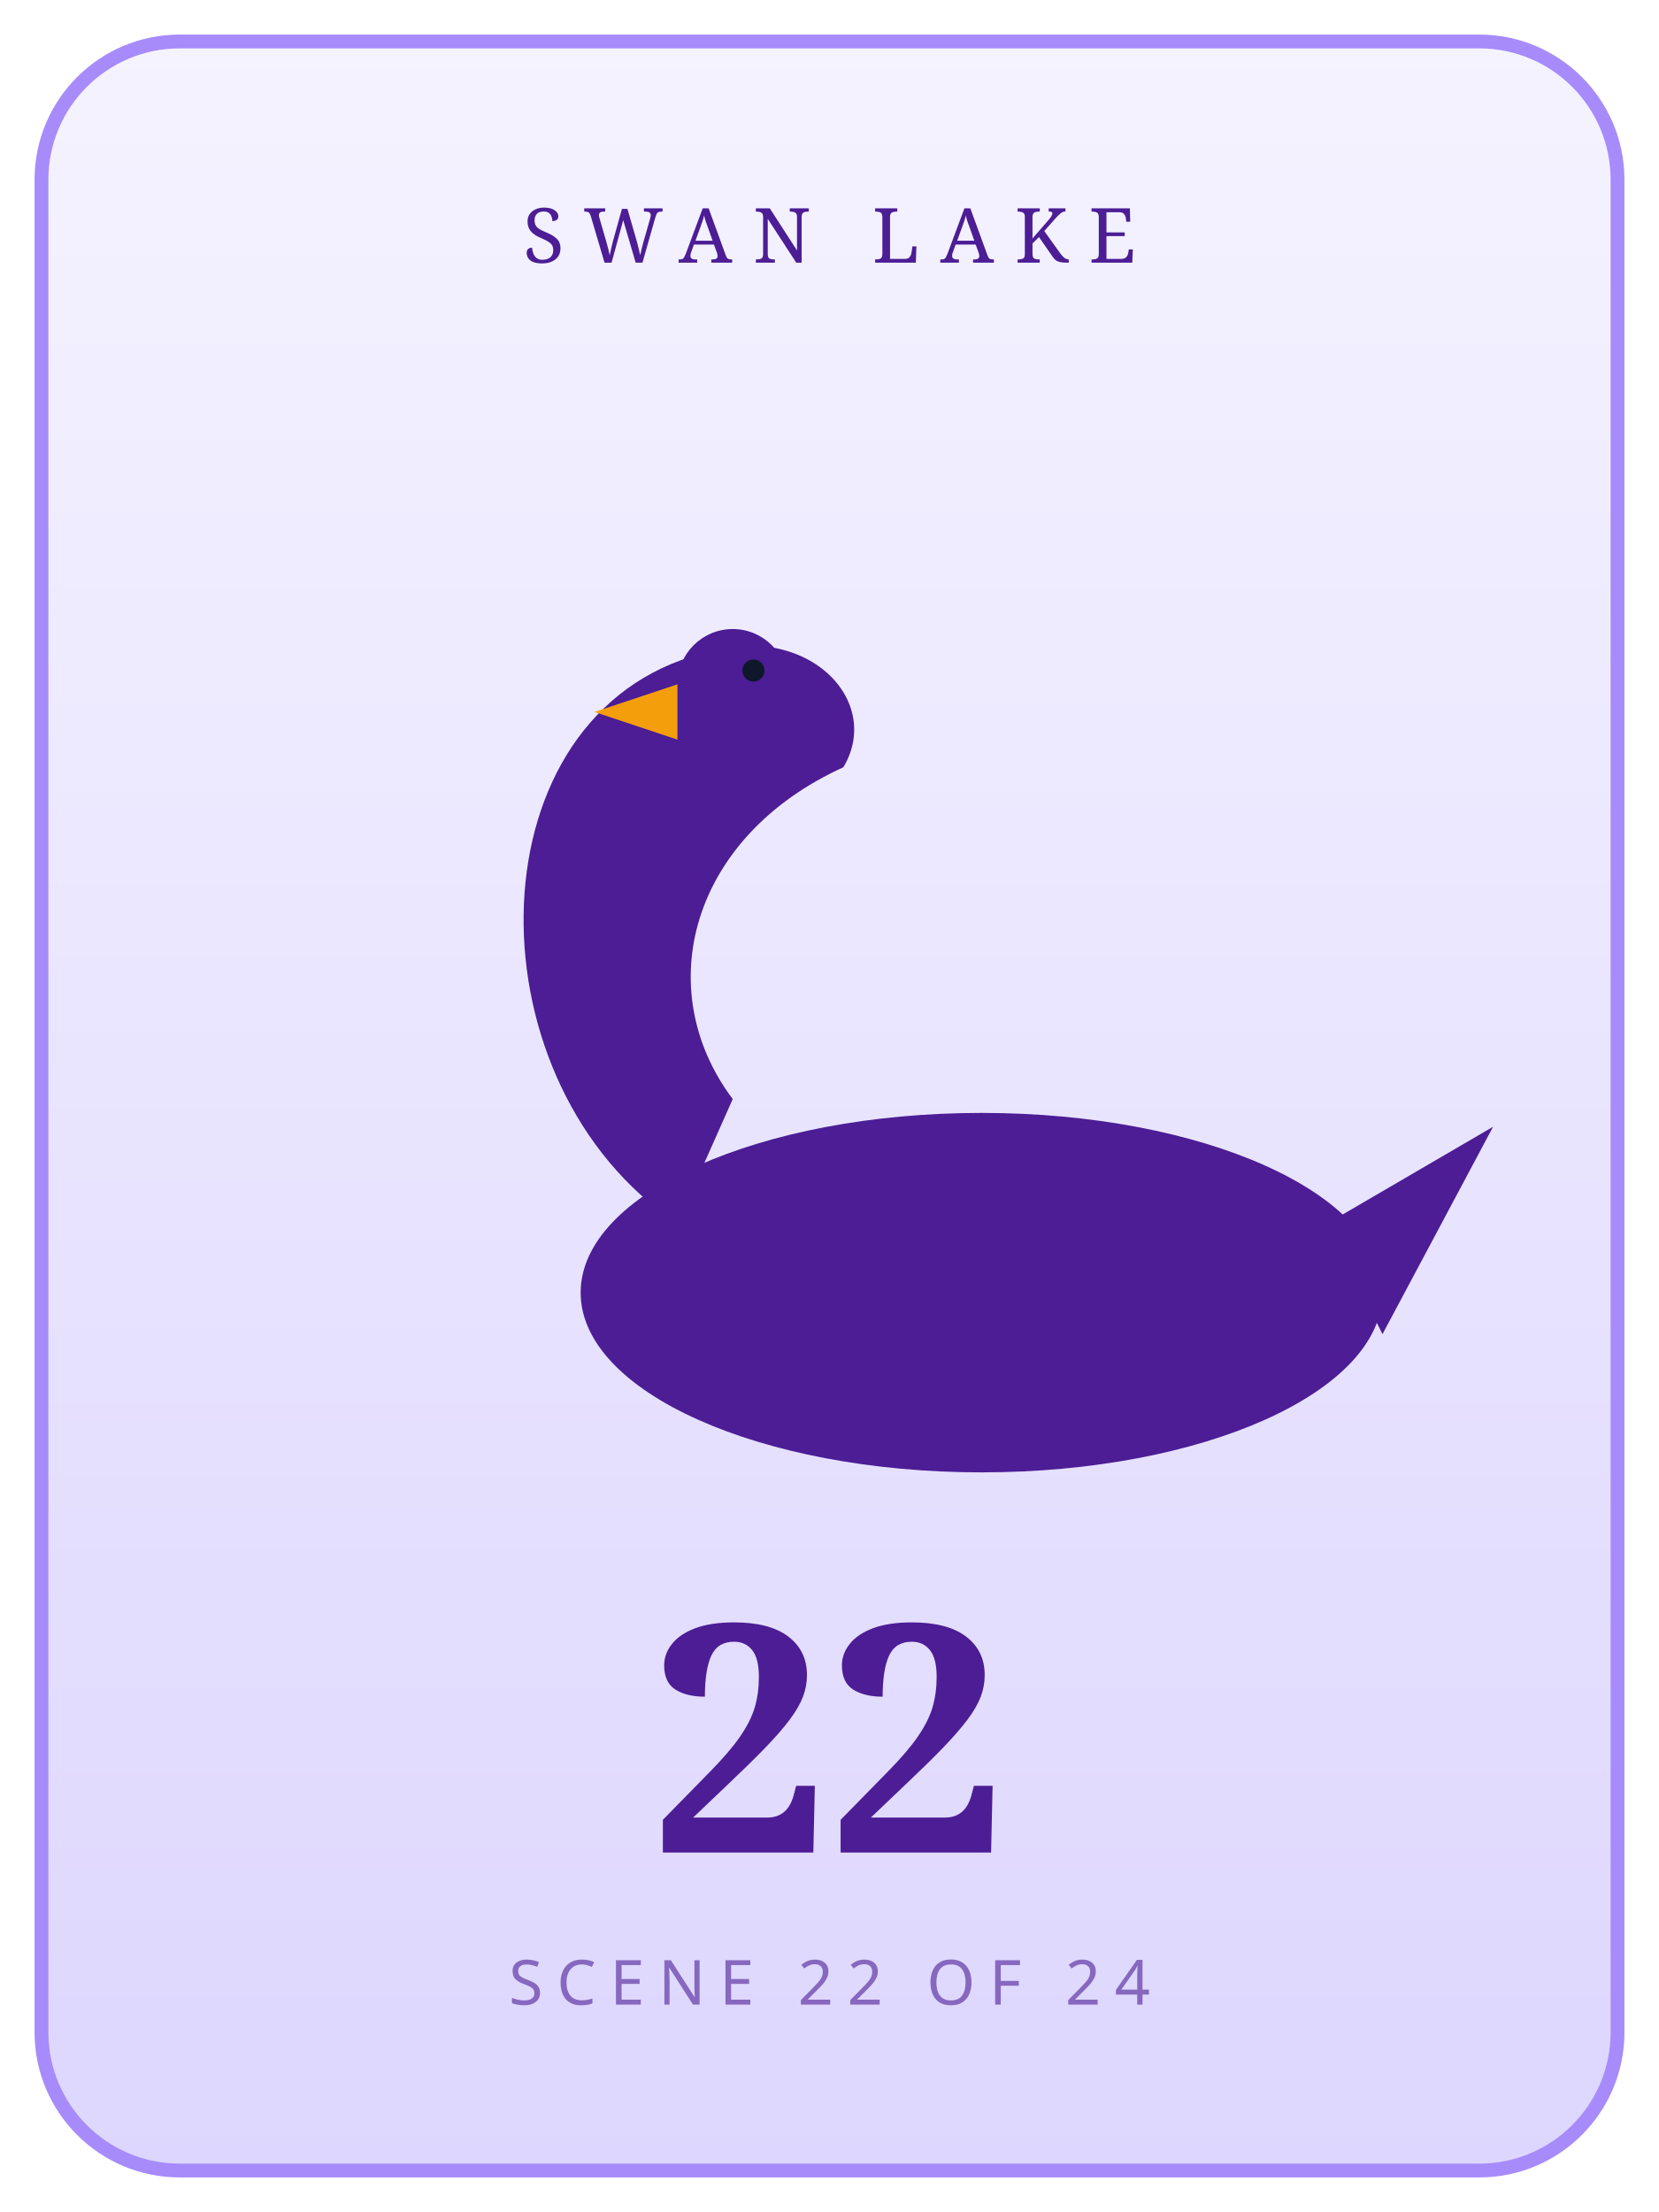
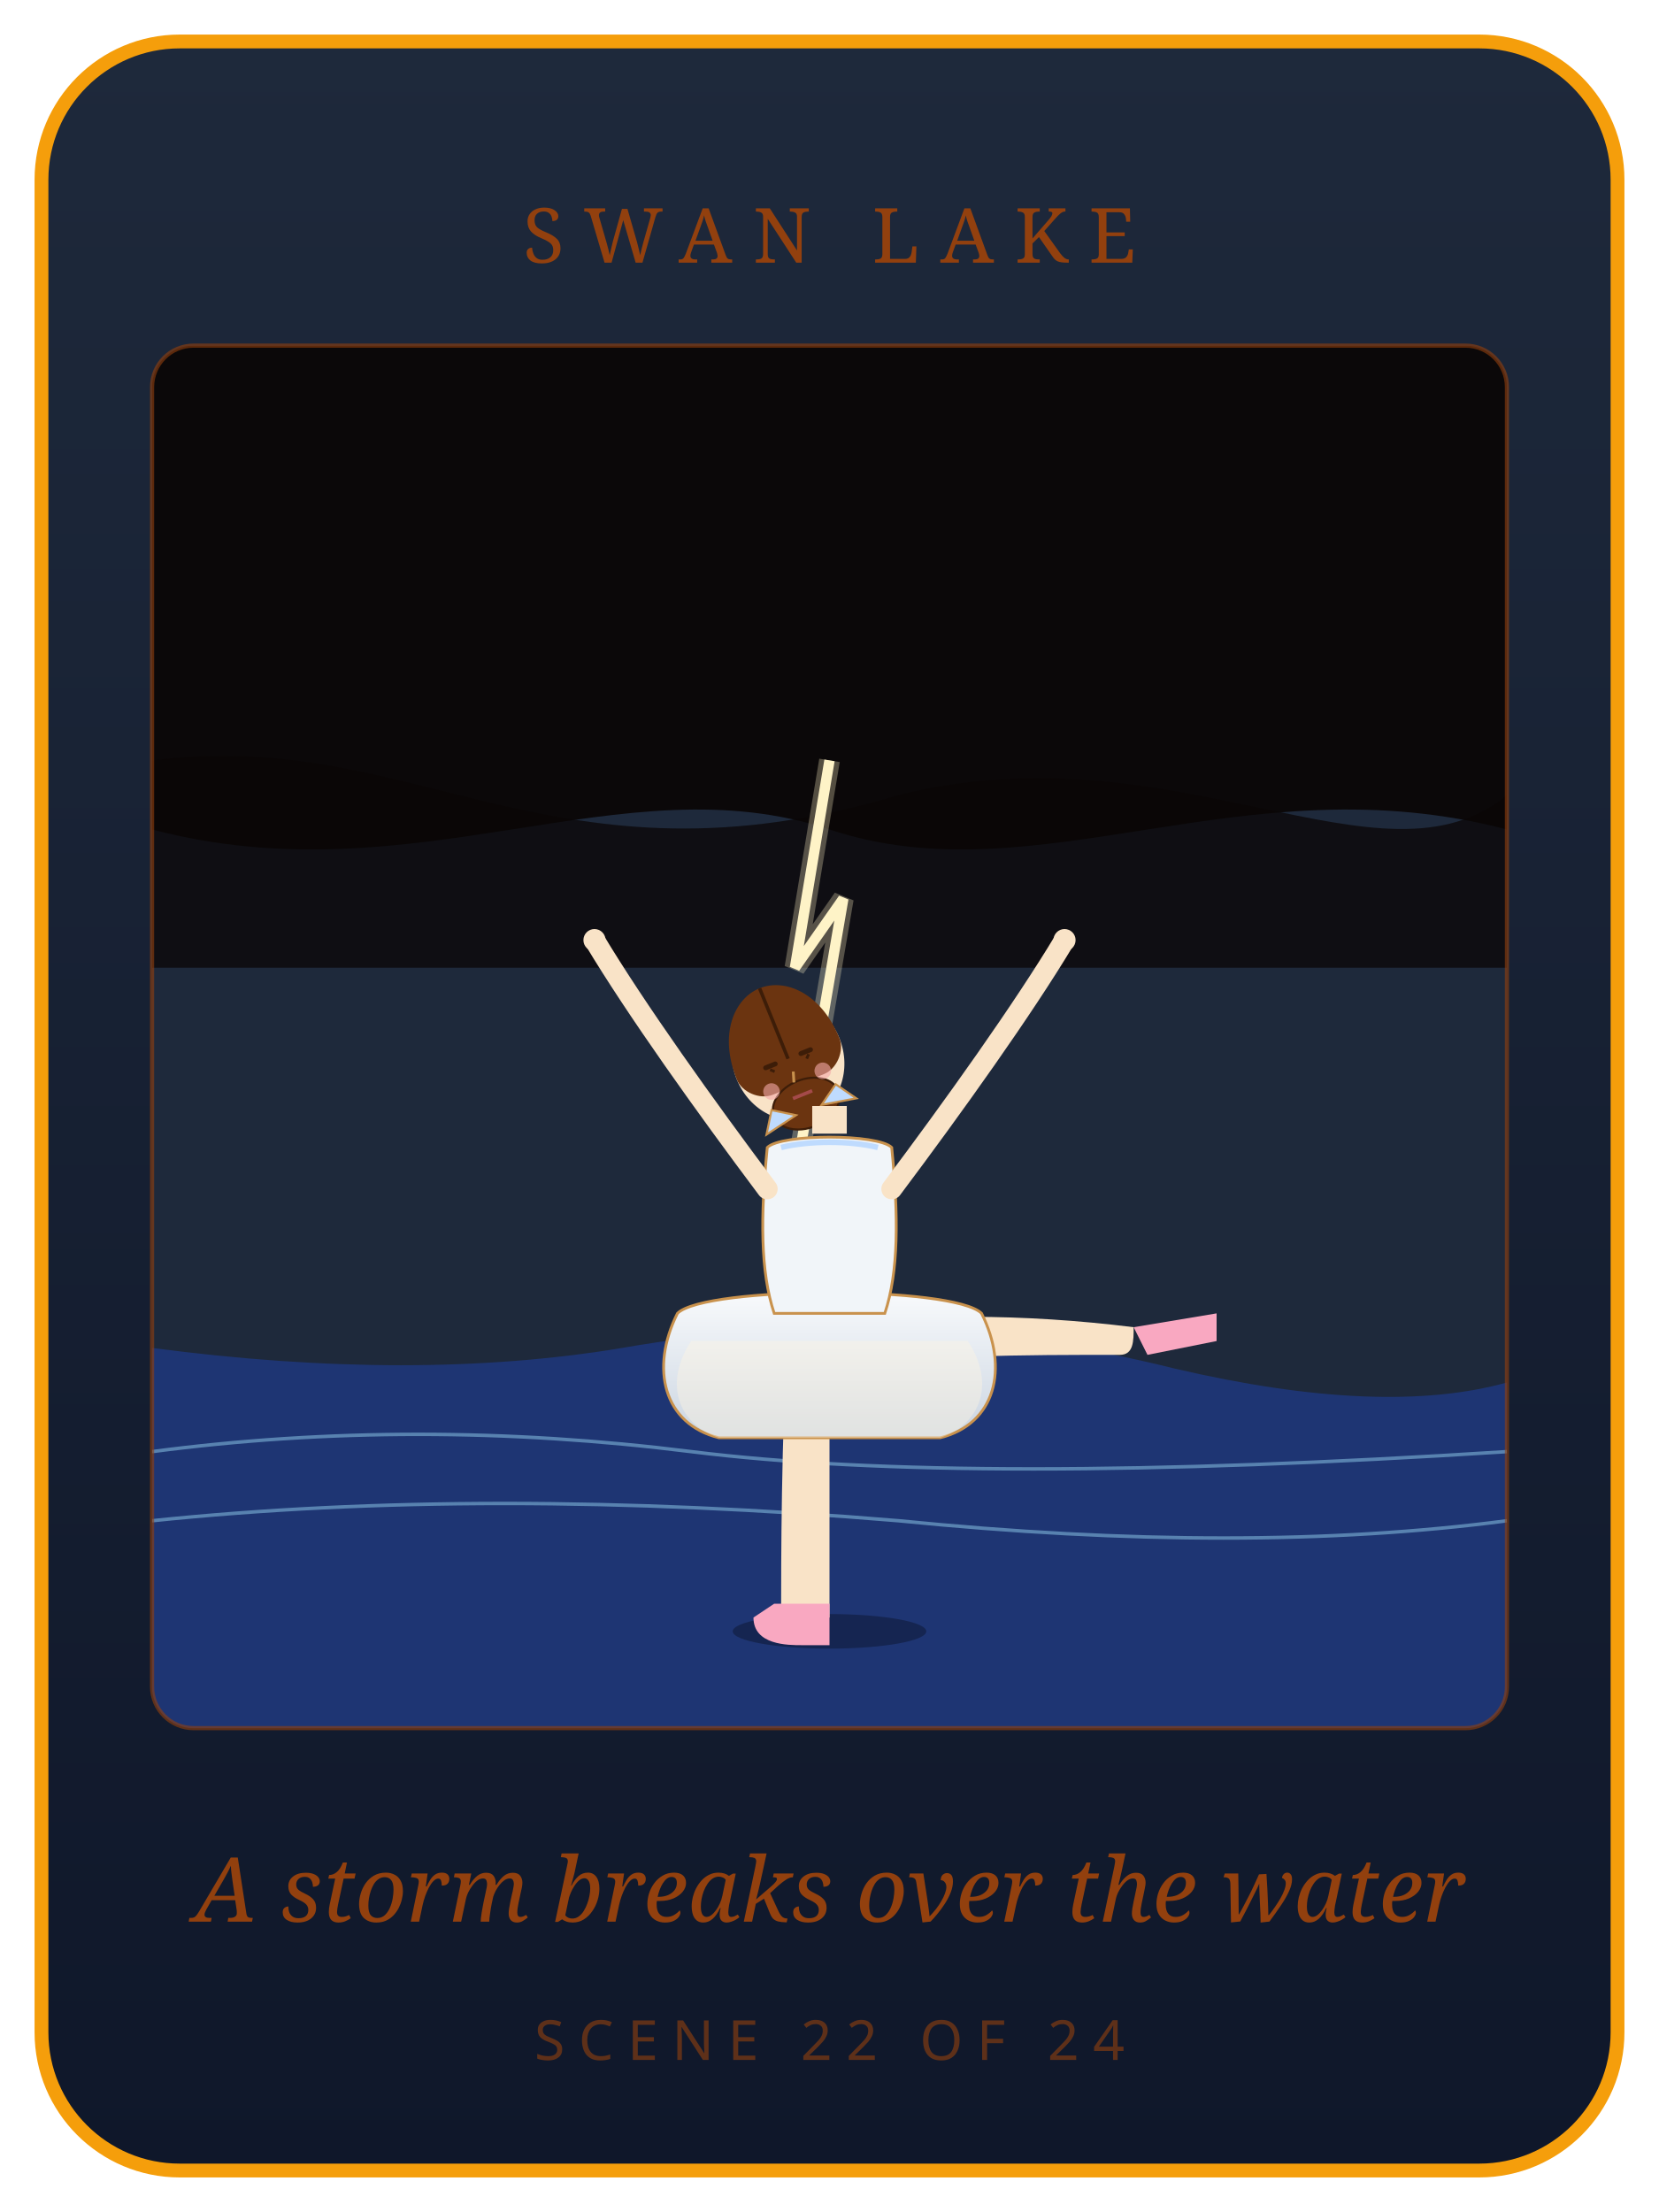
- <svg xmlns="http://www.w3.org/2000/svg" viewBox="0 0 240 320" width="240" height="320" role="img" aria-label="Swan Lake scene 22">
+ <svg xmlns="http://www.w3.org/2000/svg" viewBox="0 0 240 320" width="240" height="320" role="img" aria-label="Swan Lake scene 22 — A storm breaks over the water">
  <defs>
-     <linearGradient id="bg-22" x1="0" y1="0" x2="0" y2="1">
-       <stop offset="0%" stop-color="#f5f3ff" />
-       <stop offset="100%" stop-color="#ddd6fe" />
+     <linearGradient id="card-bg-22" x1="0" y1="0" x2="0" y2="1">
+       <stop offset="0%" stop-color="#1e293b" />
+       <stop offset="100%" stop-color="#0f172a" />
+     </linearGradient>
+     <linearGradient id="tutu-22" x1="0" y1="0" x2="0" y2="1">
+       <stop offset="0%" stop-color="#f8fafc" />
+       <stop offset="100%" stop-color="#cbd5e1" />
    </linearGradient>
  </defs>
-   <rect x="6" y="6" width="228" height="308" rx="20" fill="url(#bg-22)" stroke="#a78bfa" stroke-width="2" />
-   <text x="120" y="38" text-anchor="middle" font-family="Georgia, serif" font-size="11" letter-spacing="3" fill="#4c1d95">SWAN LAKE</text>
-   <g transform="translate(120 165)" fill="#4c1d95">
-     <ellipse cx="22" cy="22" rx="58" ry="26" />
-     <path d="M72 12 L96 -2 L80 28 Z" />
-     <path d="M-22 12 C-52 -8 -52 -60 -20 -70 C-4 -76 8 -64 2 -54 C-20 -44 -26 -22 -14 -6 Z" />
-     <circle cx="-14" cy="-66" r="8" />
-     <path d="M-22 -66 L-34 -62 L-22 -58 Z" fill="#f59e0b" />
-     <circle cx="-11" cy="-68" r="1.6" fill="#0f172a" />
+   <rect x="6" y="6" width="228" height="308" rx="20" fill="url(#card-bg-22)" stroke="#f59e0b" stroke-width="2" />
+   <text x="120" y="38" text-anchor="middle" font-family="Georgia, serif" font-size="11" letter-spacing="3" fill="#92400e">SWAN LAKE</text>
+   <clipPath id="stage-22">
+     <rect x="22" y="50" width="196" height="200" rx="6" />
+   </clipPath>
+   <g clip-path="url(#stage-22)">
+     <rect x="22" y="50" width="196" height="200" fill="#1e293b" />
+     <g fill="#0a0606" opacity="0.95">
+       <path d="M22 50 L218 50 L218 120 C180 110 150 130 120 120 C90 110 60 130 22 120 Z" />
+     </g>
+     <g fill="#0a0606" opacity="0.75">
+       <path d="M22 110 C60 105 80 130 130 115 C170 105 200 130 218 115 L218 140 L22 140 Z" />
+     </g>
+     <path d="M120 110 L115 140 L122 130 L116 165" stroke="#fef3c7" stroke-width="1.5" fill="none" />
+     <path d="M120 110 L115 140 L122 130 L116 165" stroke="#fef3c7" stroke-width="3" fill="none" opacity="0.3" />
+     <path d="M22 195 Q60 200 90 195 Q130 188 170 198 Q200 205 218 200 L218 250 L22 250 Z" fill="#1e3a8a" opacity="0.7" />
+     <g stroke="#7eb6d9" stroke-width="0.5" fill="none" opacity="0.6">
+       <path d="M22 210 Q60 205 100 210 Q140 215 218 210" />
+       <path d="M22 220 Q70 215 130 220 Q180 225 218 220" />
+     </g>
+     <g transform="translate(120 168)">
+       <ellipse cx="0" cy="68" rx="14" ry="2.5" fill="#000" fill-opacity="0.3" />
+       <path d="M-6 24 C-7 40 -7 58 -7 66 L0 66 L0 24 Z" fill="#f9e3c7" />
+       <path d="M0 24 C12 22 28 22 44 24 C44 26 44 28 42 28 C28 28 14 28 0 30 Z" fill="#f9e3c7" />
+       <path d="M44 24 L56 22 L56 26 L46 28 Z" fill="#f9a8c1" />
+       <path d="M-11 66 C-11 70 -6 70 -4 70 L0 70 L0 64 L-8 64 Z" fill="#f9a8c1" />
+       <path d="M-22 22 C-26 30 -24 38 -16 40 L16 40 C24 38 26 30 22 22 C18 18 -18 18 -22 22 Z" fill="url(#tutu-22)" stroke="#c9924d" stroke-width="0.4" />
+       <path d="M-20 26 C-24 32 -22 38 -16 40 L16 40 C22 38 24 32 20 26" fill="#fff5e1" opacity="0.4" />
+       <path d="M-9 -2 C-10 8 -10 16 -8 22 L8 22 C10 16 10 8 9 -2 C7 -4 -7 -4 -9 -2 Z" fill="#f1f5f9" stroke="#c9924d" stroke-width="0.4" />
+       <path d="M-7 -2 C-3 -3 3 -3 7 -2" stroke="#bfdbfe" stroke-width="0.8" fill="none" />
+       <path d="M-9 4 C-18 -8 -28 -22 -34 -32" stroke="#f9e3c7" stroke-width="3" fill="none" stroke-linecap="round" />
+       <path d="M9 4 C18 -8 28 -22 34 -32" stroke="#f9e3c7" stroke-width="3" fill="none" stroke-linecap="round" />
+       <circle cx="-34" cy="-32" r="1.6" fill="#f9e3c7" />
+       <circle cx="34" cy="-32" r="1.6" fill="#f9e3c7" />
+       <g transform="rotate(-22)">
+         <ellipse cx="0" cy="-16" rx="8" ry="9" fill="#f9e3c7" />
+         <path d="M-8 -16 C-8 -23 -4 -27 0 -27 C4 -27 8 -23 8 -16 C8 -14 6 -12 4 -12 L-4 -12 C-6 -12 -8 -14 -8 -16 Z" fill="#6b3410" />
+         <path d="M0 -27 L0 -16" stroke="#3d1d08" stroke-width="0.5" />
+         <ellipse cx="0" cy="-9" rx="5" ry="3.5" fill="#6b3410" stroke="#3d1d08" stroke-width="0.3" />
+         <path d="M-5 -10 L-7 -7 L-2 -8 Z M5 -10 L7 -7 L2 -8 Z" fill="#bfdbfe" stroke="#c9924d" stroke-width="0.3" />
+         <path d="M-3.5 -16 L-2 -16 M2 -16 L3.5 -16" stroke="#3d1d08" stroke-width="0.7" stroke-linecap="round" />
+         <path d="M-3 -15.5 L-2.5 -15 M3 -15.5 L2.5 -15" stroke="#3d1d08" stroke-width="0.4" />
+         <path d="M0 -14 L-0.5 -12.5" stroke="#c9924d" stroke-width="0.4" fill="none" />
+         <path d="M-1.5 -10.4 L1.5 -10.4" stroke="#a44a4a" stroke-width="0.5" />
+         <circle cx="-4" cy="-12.5" r="1.2" fill="#f4a8a8" opacity="0.6" />
+         <circle cx="4" cy="-12.5" r="1.2" fill="#f4a8a8" opacity="0.6" />
+       </g>
+       <path d="M-2.5 -4 L-2.5 -8 L2.5 -8 L2.5 -4 Z" fill="#f9e3c7" />
+     </g>
  </g>
-   <text x="120" y="268" text-anchor="middle" font-family="Georgia, serif" font-size="46" font-weight="700" fill="#4c1d95">22</text>
-   <text x="120" y="290" text-anchor="middle" font-family="system-ui, sans-serif" font-size="9" letter-spacing="2" fill="#4c1d95" opacity="0.6">SCENE 22 OF 24</text>
+   <rect x="22" y="50" width="196" height="200" rx="6" fill="none" stroke="#92400e" stroke-width="0.6" opacity="0.6" />
+   <text x="120" y="278" text-anchor="middle" font-family="Georgia, serif" font-size="13" font-style="italic" fill="#92400e">A storm breaks over the water</text>
+   <text x="120" y="298" text-anchor="middle" font-family="system-ui, sans-serif" font-size="8" letter-spacing="2" fill="#92400e" opacity="0.6">SCENE 22 OF 24</text>
</svg>
